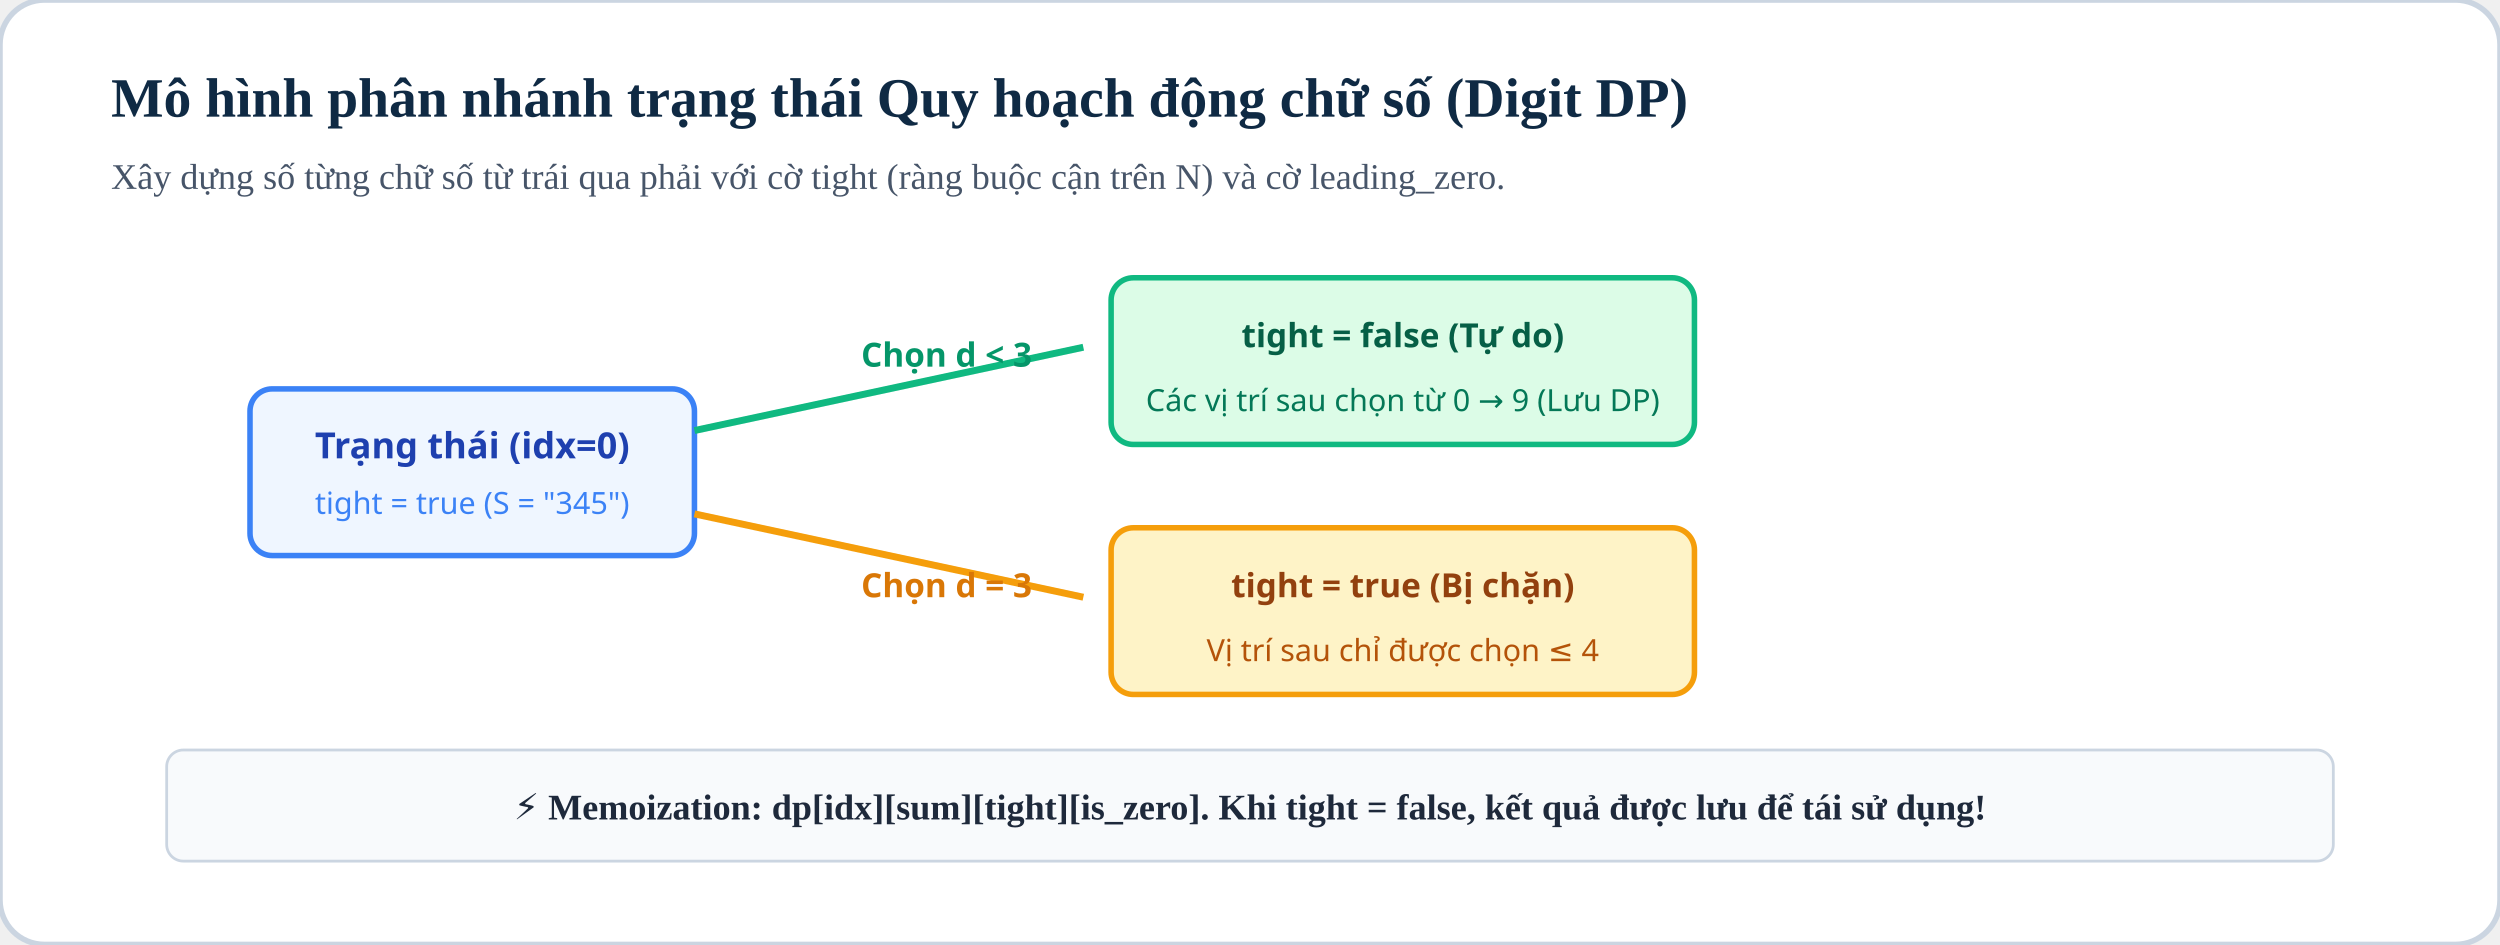
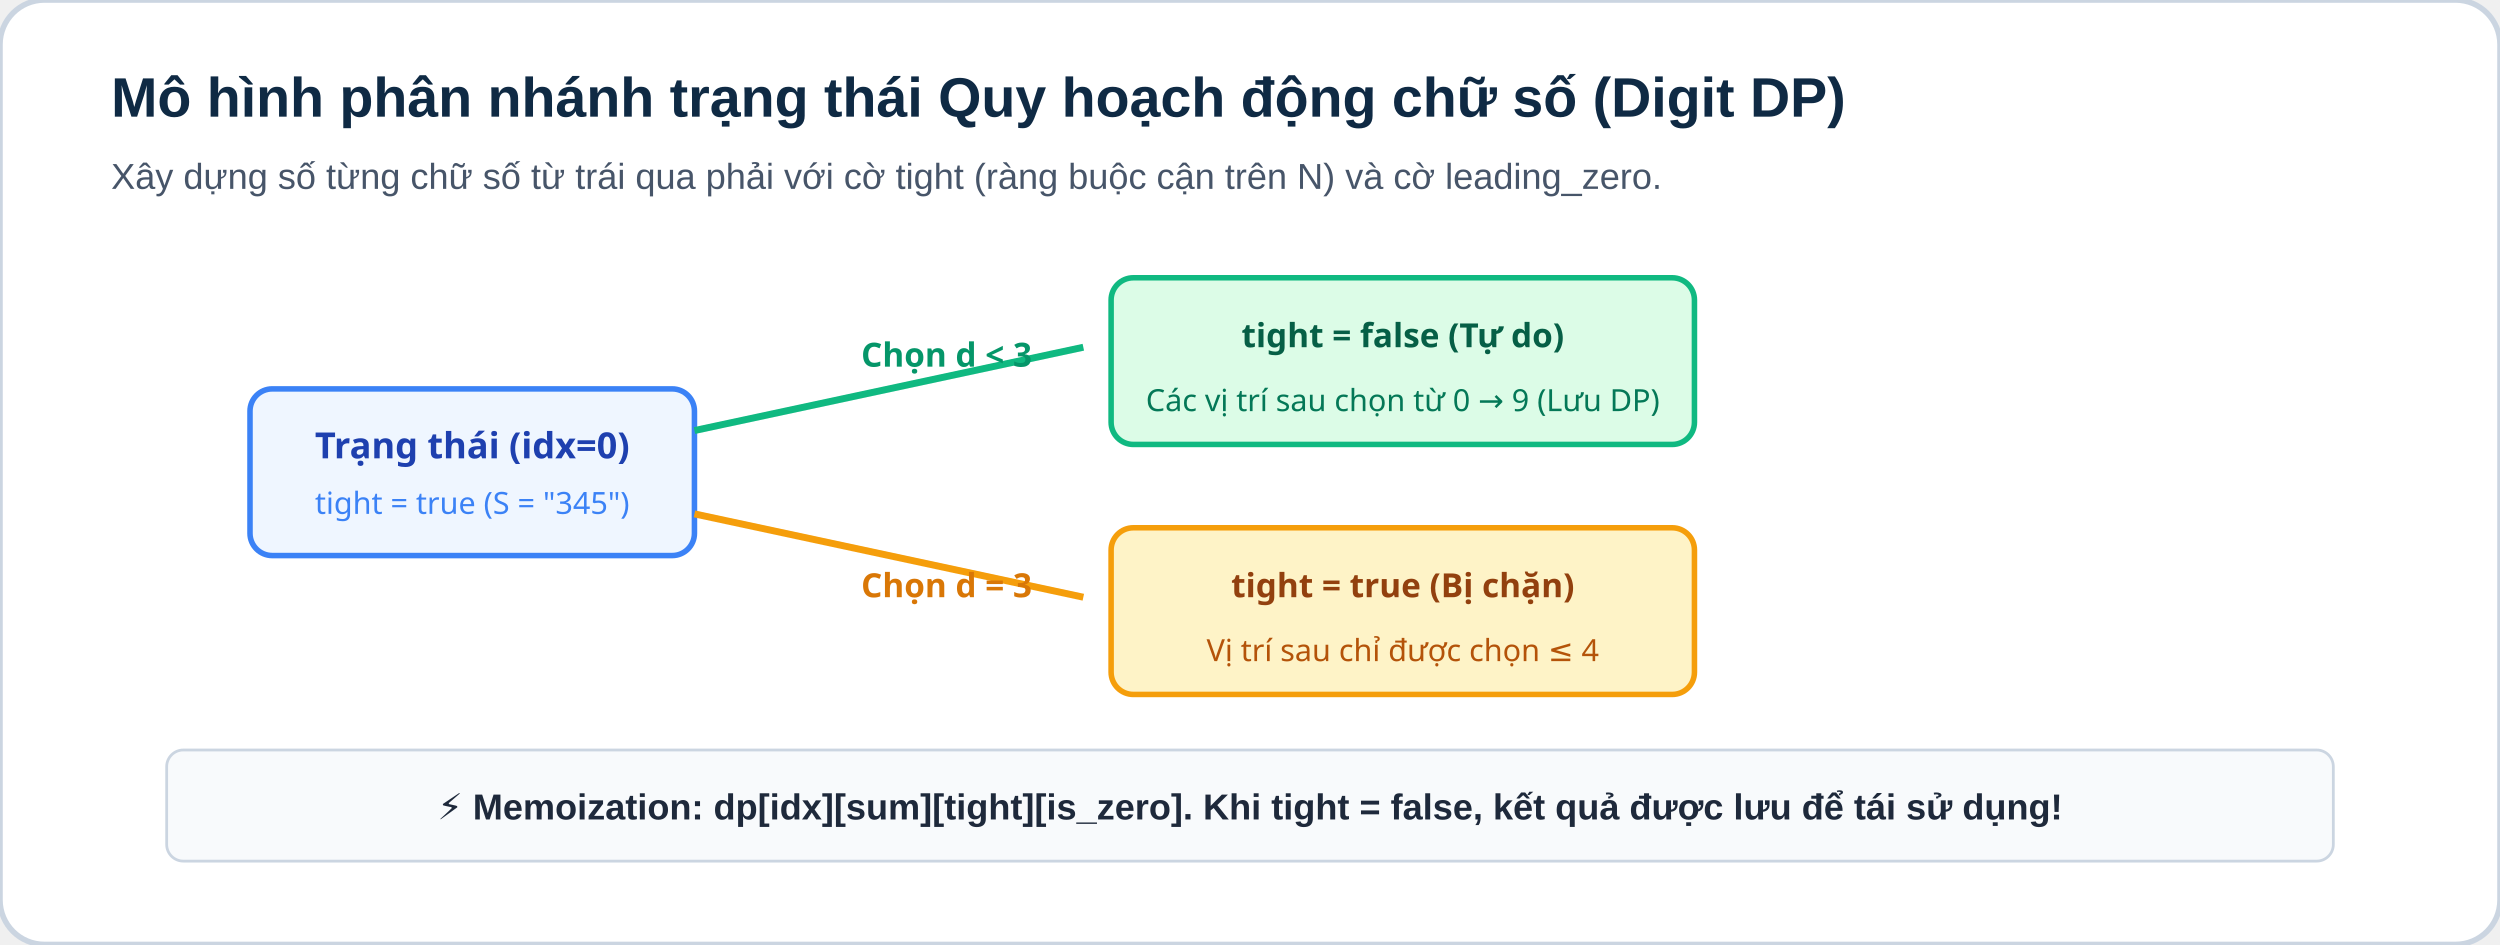
<svg xmlns="http://www.w3.org/2000/svg" viewBox="0 0 900 340" width="100%" height="100%">
  <rect width="900" height="340" rx="16" fill="#FFFFFF" stroke="#CBD5E1" stroke-width="2" />
-   <text x="40" y="42" fill="#0F2A44" font-family="'Times New Roman', serif" font-size="20" font-weight="bold">Mô hình phân nhánh trạng thái Quy hoạch động chữ số (Digit DP)</text>
-   <text x="40" y="68" fill="#475569" font-family="'Times New Roman', serif" font-size="13">Xây dựng số từng chữ số từ trái qua phải với cờ tight (ràng buộc cận trên N) và cờ leading_zero.</text>
+   <text x="40" y="42" fill="#0F2A44" font-family="Arial, sans-serif" font-size="20" font-weight="bold">Mô hình phân nhánh trạng thái Quy hoạch động chữ số (Digit DP)</text>
+   <text x="40" y="68" fill="#475569" font-family="Arial, sans-serif" font-size="13">Xây dựng số từng chữ số từ trái qua phải với cờ tight (ràng buộc cận trên N) và cờ leading_zero.</text>
  <g transform="translate(60, 100)">
    <rect x="30" y="40" width="160" height="60" rx="8" fill="#EFF6FF" stroke="#3B82F6" stroke-width="2" />
    <text x="110" y="65" fill="#1E40AF" font-family="sans-serif" font-size="13" font-weight="bold" text-anchor="middle">Trạng thái (idx=0)</text>
    <text x="110" y="85" fill="#3B82F6" font-family="sans-serif" font-size="11" text-anchor="middle">tight = true (S = "345")</text>
    <line x1="190" y1="55" x2="330" y2="25" stroke="#10B981" stroke-width="2.5" />
    <text x="250" y="32" fill="#059669" font-family="sans-serif" font-size="12" font-weight="bold">Chọn d &lt; 3</text>
    <g transform="translate(340, 0)">
      <rect width="210" height="60" rx="8" fill="#DCFCE7" stroke="#10B981" stroke-width="2" />
      <text x="105" y="25" fill="#065F46" font-family="sans-serif" font-size="12" font-weight="bold" text-anchor="middle">tight = false (Tự do)</text>
      <text x="105" y="48" fill="#047857" font-family="sans-serif" font-size="11" text-anchor="middle">Các vị trí sau chọn từ 0 → 9 (Lưu DP)</text>
    </g>
    <line x1="190" y1="85" x2="330" y2="115" stroke="#F59E0B" stroke-width="2.5" />
    <text x="250" y="115" fill="#D97706" font-family="sans-serif" font-size="12" font-weight="bold">Chọn d = 3</text>
    <g transform="translate(340, 90)">
      <rect width="210" height="60" rx="8" fill="#FEF3C7" stroke="#F59E0B" stroke-width="2" />
      <text x="105" y="25" fill="#92400E" font-family="sans-serif" font-size="12" font-weight="bold" text-anchor="middle">tight = true (Bị chặn)</text>
      <text x="105" y="48" fill="#B45309" font-family="sans-serif" font-size="11" text-anchor="middle">Vị trí sau chỉ được chọn ≤ 4</text>
    </g>
  </g>
  <g transform="translate(60, 270)">
    <rect width="780" height="40" rx="6" fill="#F8FAFC" stroke="#CBD5E1" />
-     <text x="390" y="25" fill="#1E293B" font-family="'Times New Roman', serif" font-size="13" font-weight="bold" text-anchor="middle">⚡ Memoization: dp[idx][sum][tight][is_zero]. Khi tight = false, kết quả được lưu để tái sử dụng!</text>
+     <text x="390" y="25" fill="#1E293B" font-family="Arial, sans-serif" font-size="13" font-weight="bold" text-anchor="middle">⚡ Memoization: dp[idx][sum][tight][is_zero]. Khi tight = false, kết quả được lưu để tái sử dụng!</text>
  </g>
</svg>
